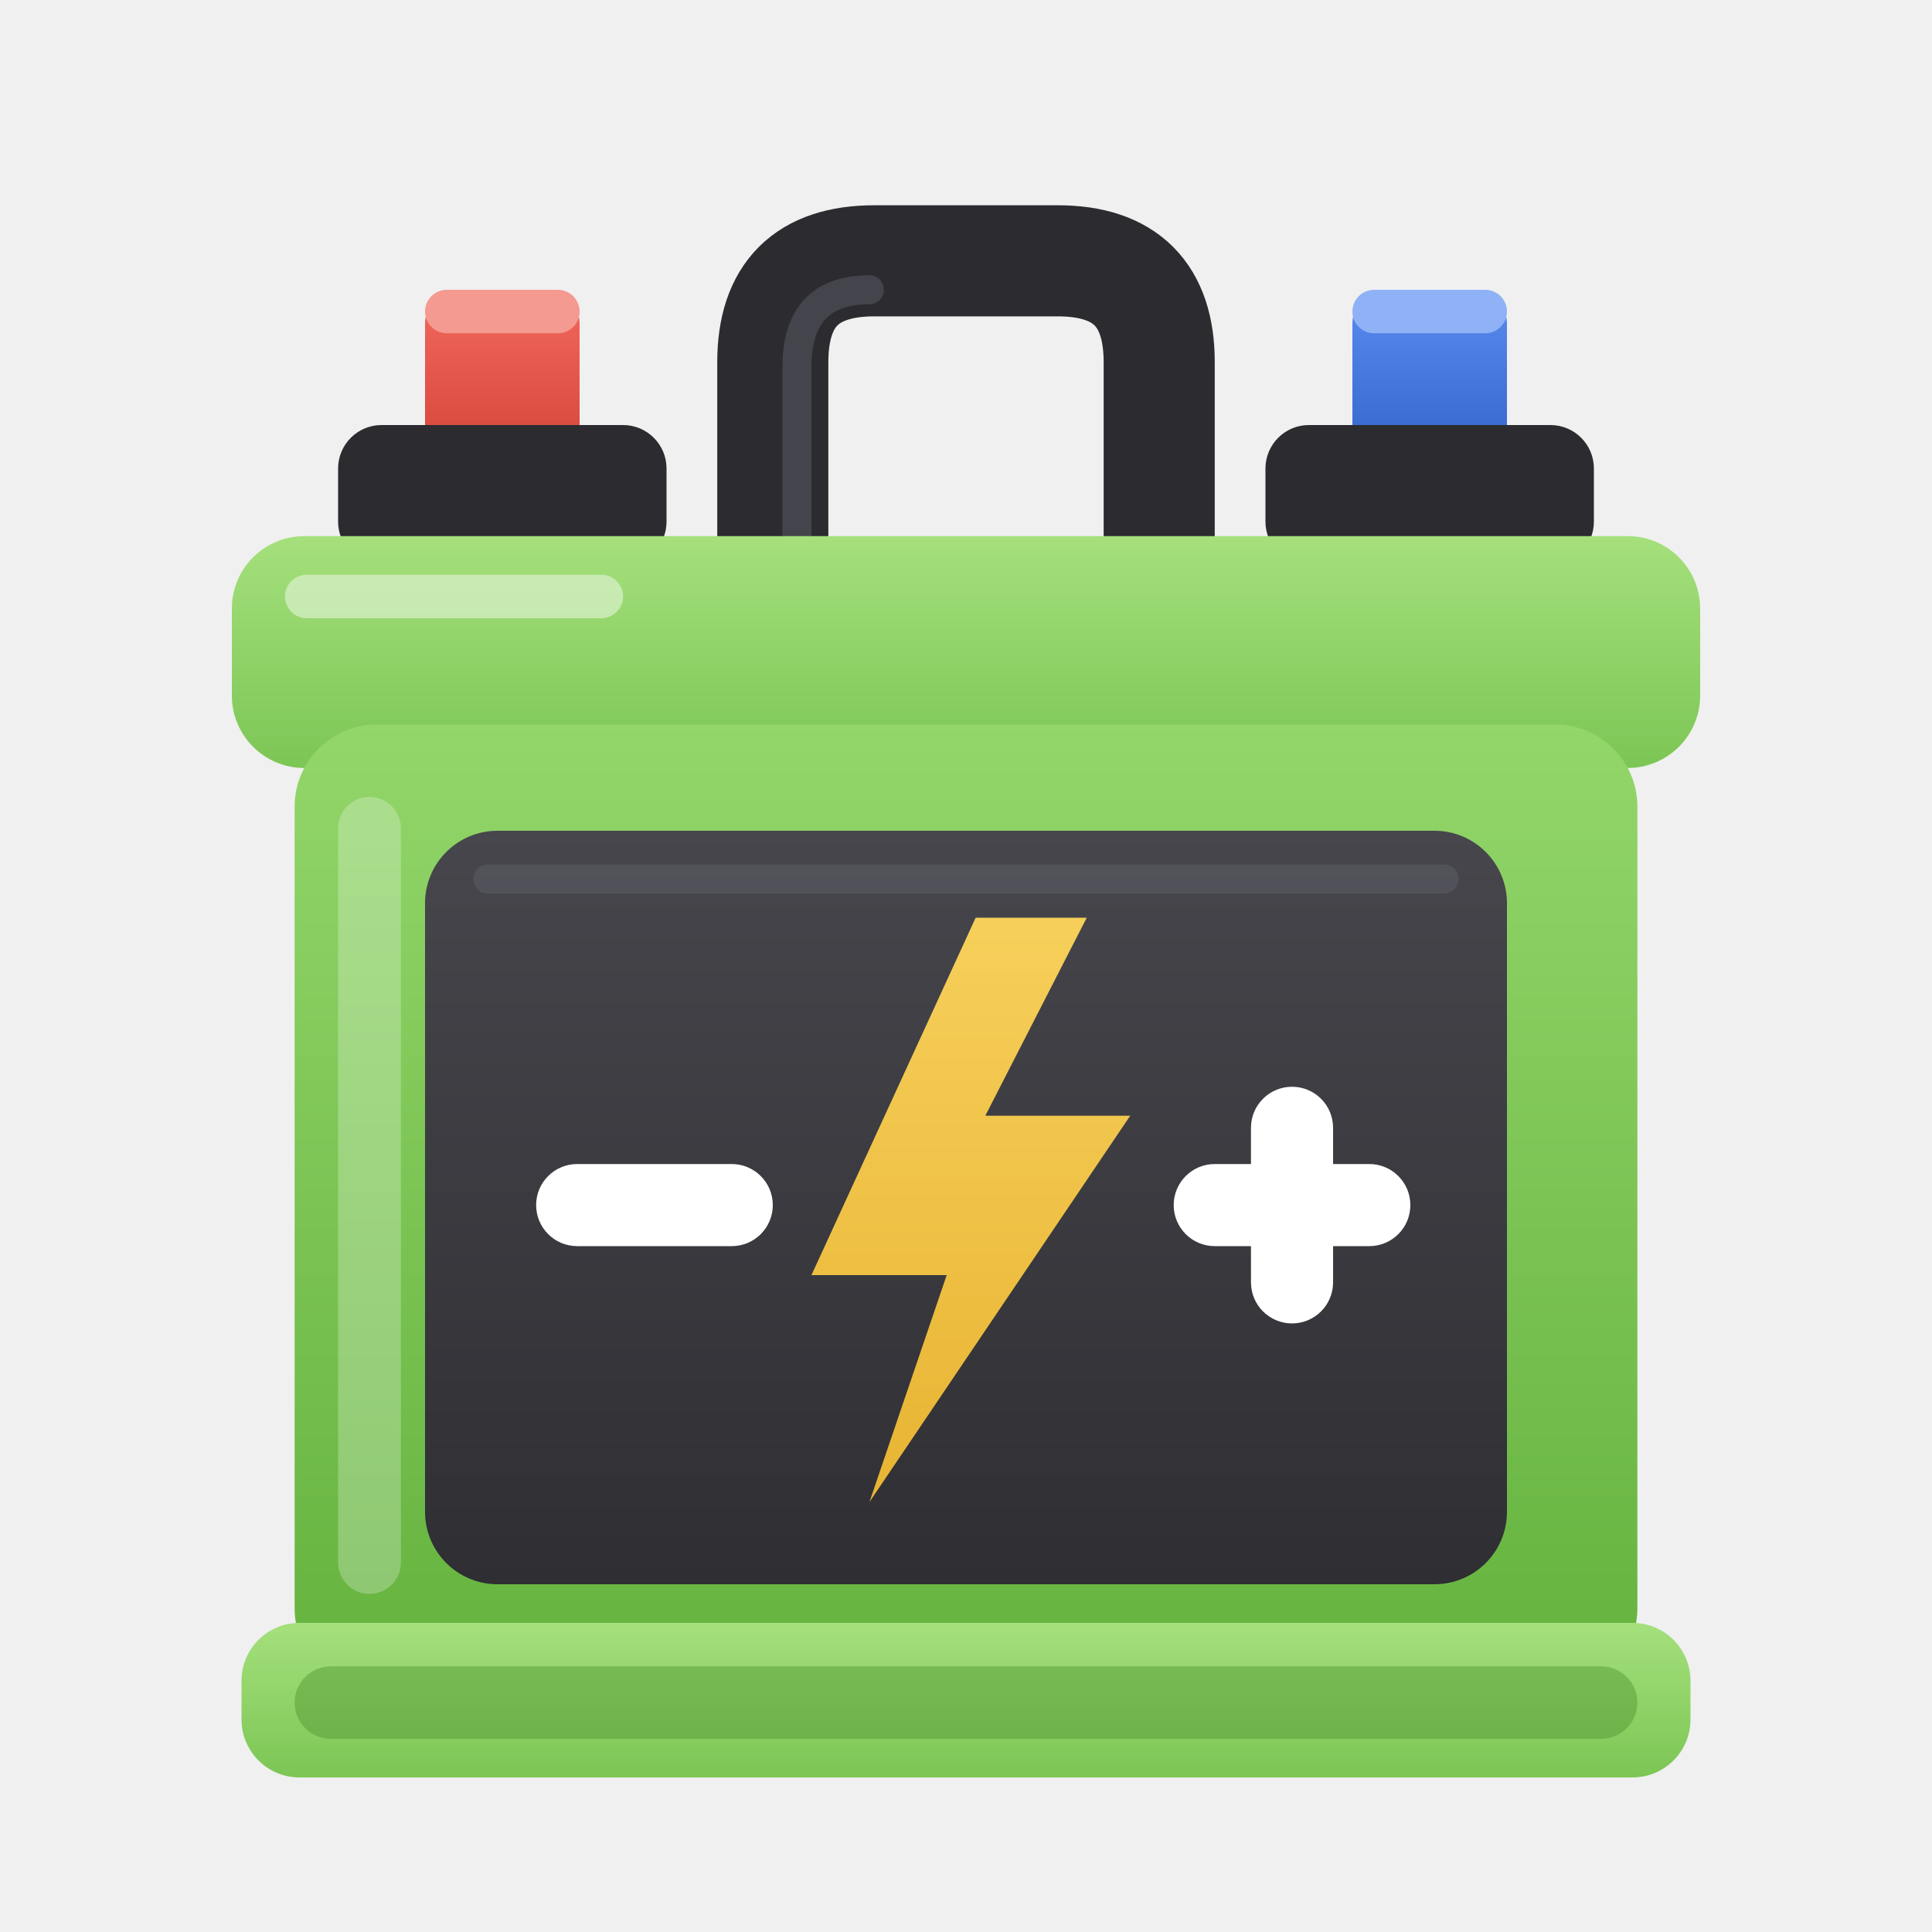
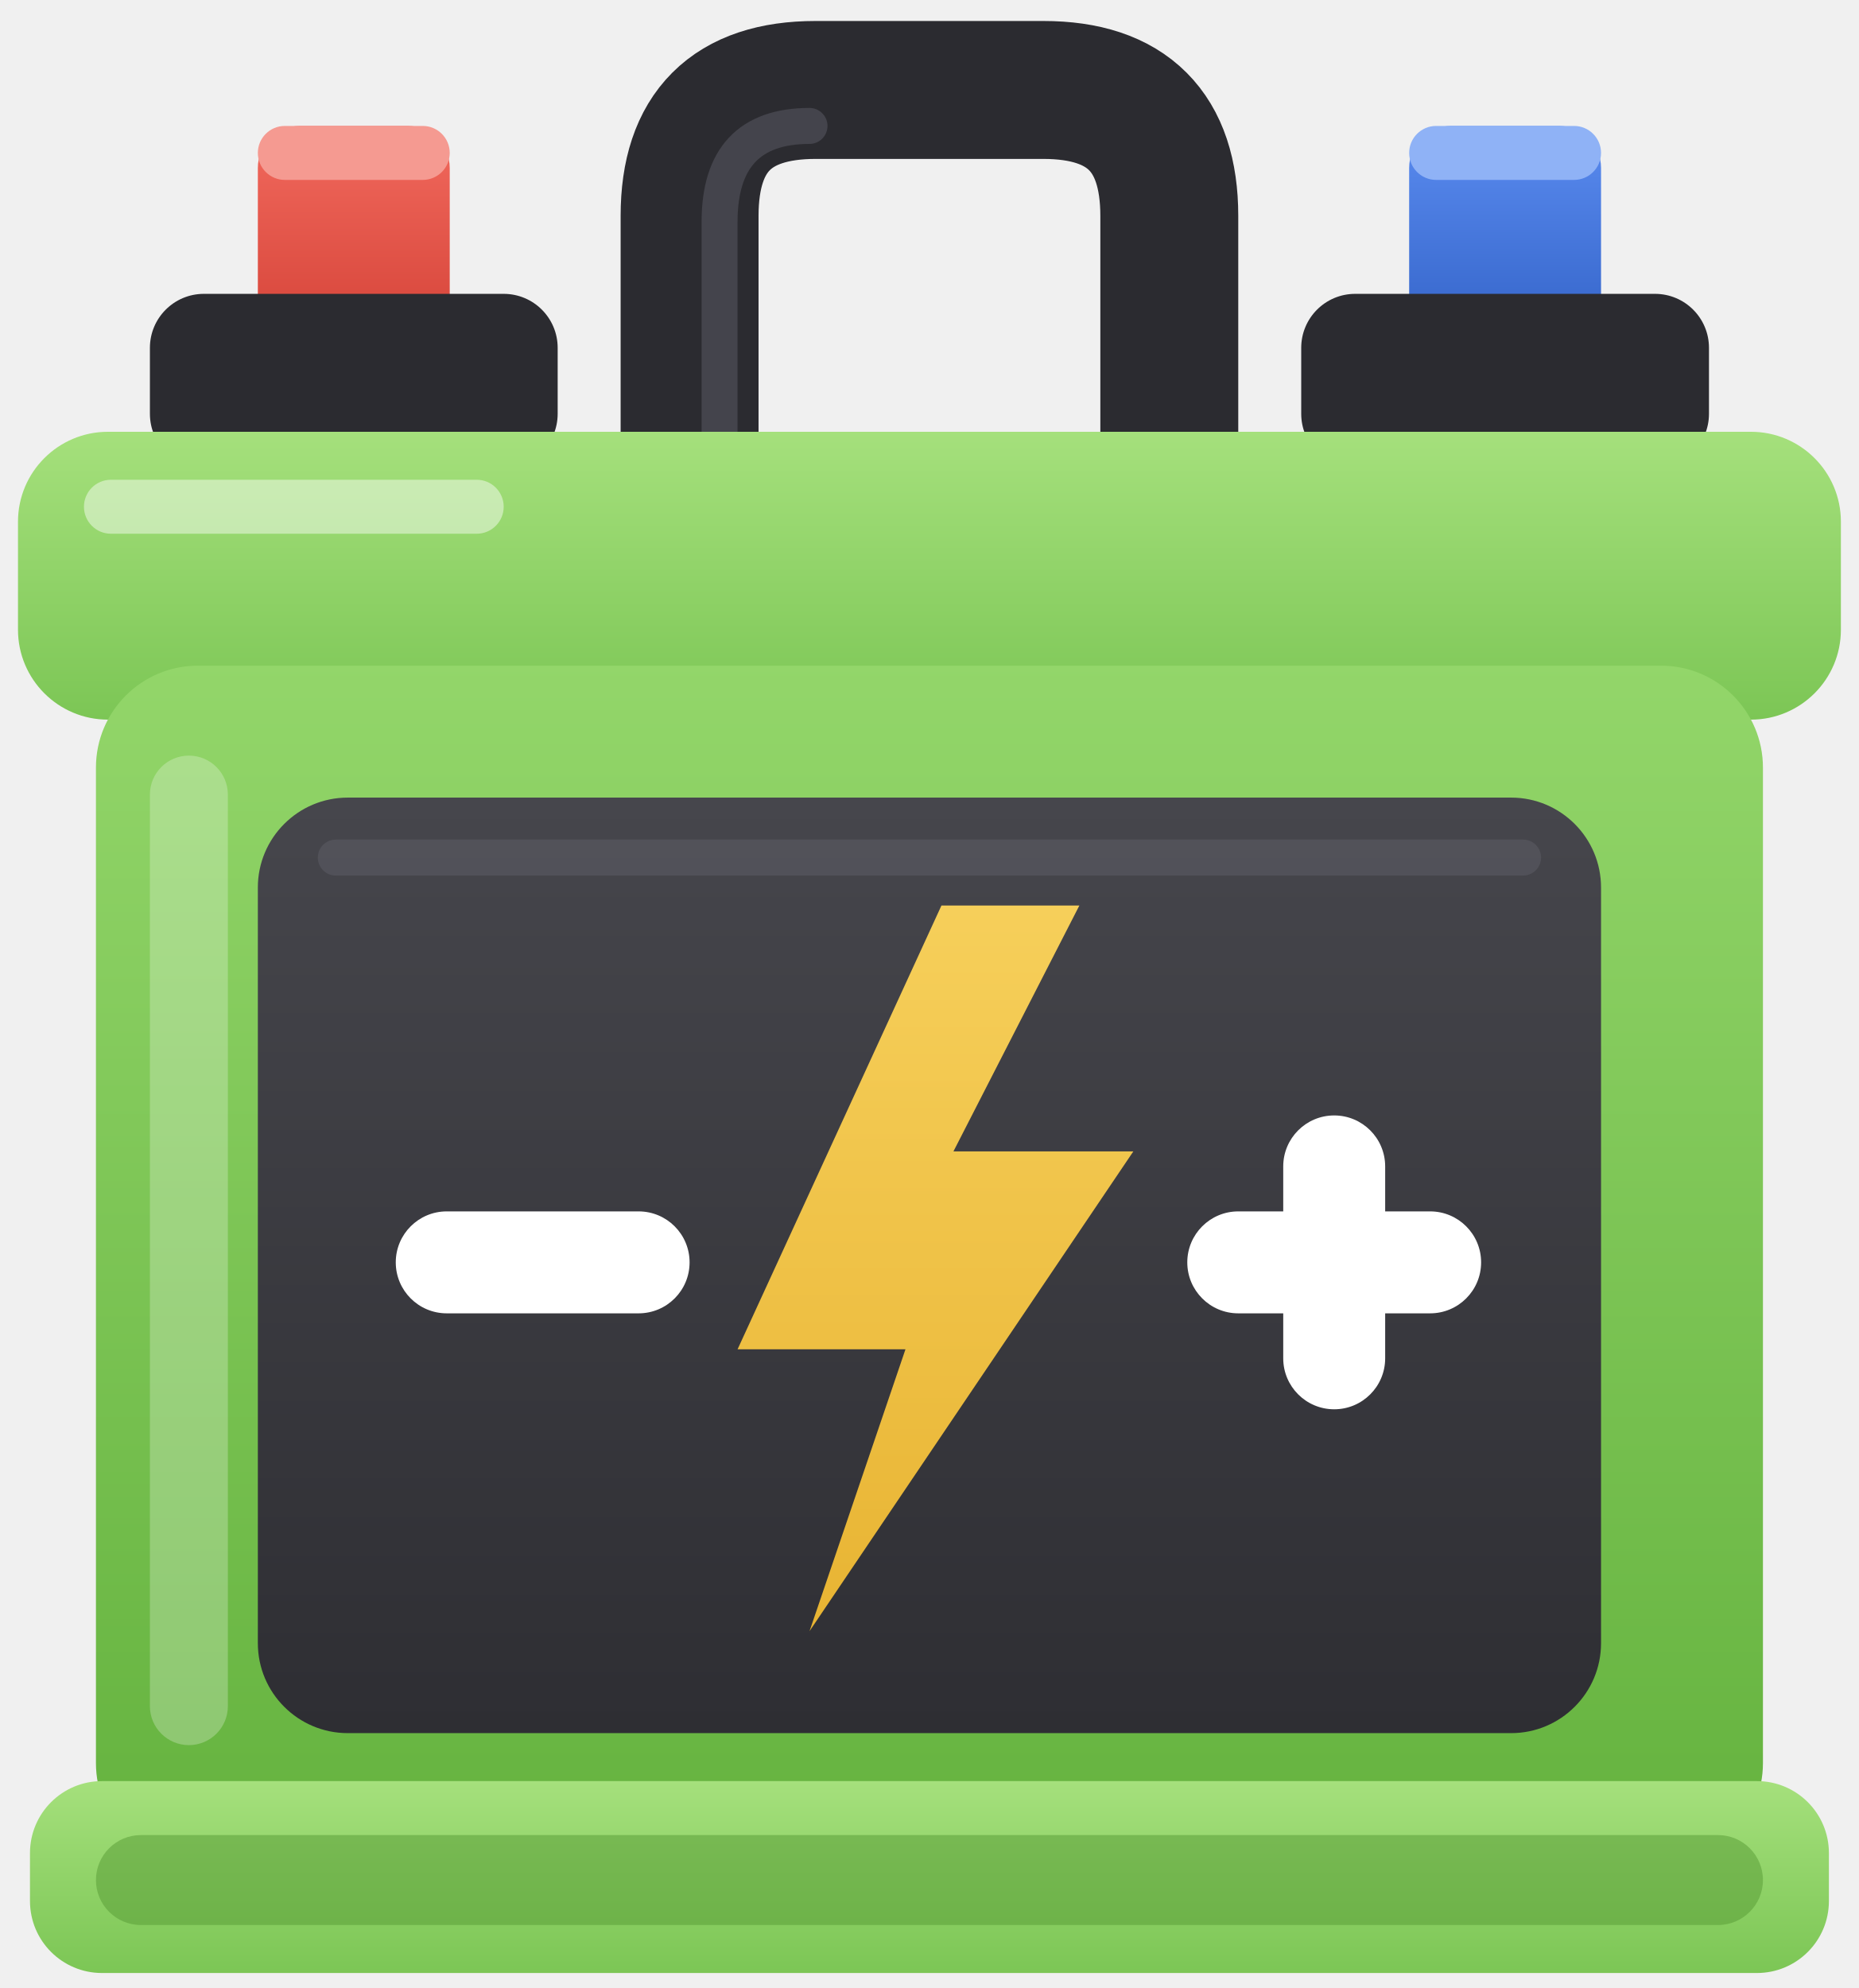
- <svg xmlns="http://www.w3.org/2000/svg" viewBox="0 0 800 800">
+ <svg xmlns="http://www.w3.org/2000/svg" viewBox="90 78 620 663">
  <defs>
    <linearGradient id="g3body" x1="0" y1="0" x2="0" y2="1">
      <stop offset="0" stop-color="#93d66a" />
      <stop offset="1" stop-color="#64b23e" />
    </linearGradient>
    <linearGradient id="g3lid" x1="0" y1="0" x2="0" y2="1">
      <stop offset="0" stop-color="#a5e07c" />
      <stop offset="1" stop-color="#7cc655" />
    </linearGradient>
    <linearGradient id="g3panel" x1="0" y1="0" x2="0" y2="1">
      <stop offset="0" stop-color="#46464c" />
      <stop offset="1" stop-color="#2e2e33" />
    </linearGradient>
    <linearGradient id="g3red" x1="0" y1="0" x2="0" y2="1">
      <stop offset="0" stop-color="#f26a5e" />
      <stop offset="1" stop-color="#d23f34" />
    </linearGradient>
    <linearGradient id="g3blue" x1="0" y1="0" x2="0" y2="1">
      <stop offset="0" stop-color="#5b8cf0" />
      <stop offset="1" stop-color="#2f5fc4" />
    </linearGradient>
    <linearGradient id="g3bolt" x1="0" y1="0" x2="0" y2="1">
      <stop offset="0" stop-color="#f6cf5a" />
      <stop offset="1" stop-color="#e8b433" />
    </linearGradient>
  </defs>
  <path d="M320 240 L320 150 Q320 108 362 108 L438 108 Q480 108 480 150 L480 240" fill="none" stroke="#2b2b30" stroke-width="46" stroke-linecap="round" />
  <path d="M330 236 L330 152 Q330 120 360 120" fill="none" stroke="#4a4a52" stroke-width="12" stroke-linecap="round" opacity="0.8" />
  <rect x="176" y="120" width="64" height="80" rx="14" fill="url(#g3red)" />
  <rect x="176" y="120" width="64" height="18" rx="9" fill="#f59a91" />
  <rect x="560" y="120" width="64" height="80" rx="14" fill="url(#g3blue)" />
  <rect x="560" y="120" width="64" height="18" rx="9" fill="#8fb2f6" />
  <rect x="140" y="176" width="136" height="58" rx="18" fill="#2b2b30" />
  <rect x="524" y="176" width="136" height="58" rx="18" fill="#2b2b30" />
  <rect x="96" y="222" width="608" height="96" rx="30" fill="url(#g3lid)" />
  <rect x="118" y="238" width="140" height="18" rx="9" fill="#ffffff" opacity="0.45" />
  <rect x="122" y="300" width="556" height="400" rx="34" fill="url(#g3body)" />
  <rect x="100" y="672" width="600" height="64" rx="24" fill="url(#g3lid)" />
  <rect x="122" y="690" width="556" height="30" rx="15" fill="#559a33" opacity="0.5" />
  <rect x="176" y="344" width="448" height="312" rx="30" fill="url(#g3panel)" />
  <rect x="196" y="358" width="408" height="12" rx="6" fill="#5a5a62" opacity="0.6" />
  <rect x="222" y="482" width="98" height="34" rx="17" fill="#ffffff" />
  <path d="M436 380 L368 528 L424 528 L392 622 L500 462 L440 462 L482 380 Z" fill="url(#g3bolt)" transform="translate(-32 0)" />
  <rect x="486" y="482" width="98" height="34" rx="17" fill="#ffffff" />
  <rect x="518" y="450" width="34" height="98" rx="17" fill="#ffffff" />
  <rect x="140" y="330" width="26" height="330" rx="13" fill="#ffffff" opacity="0.25" />
</svg>
